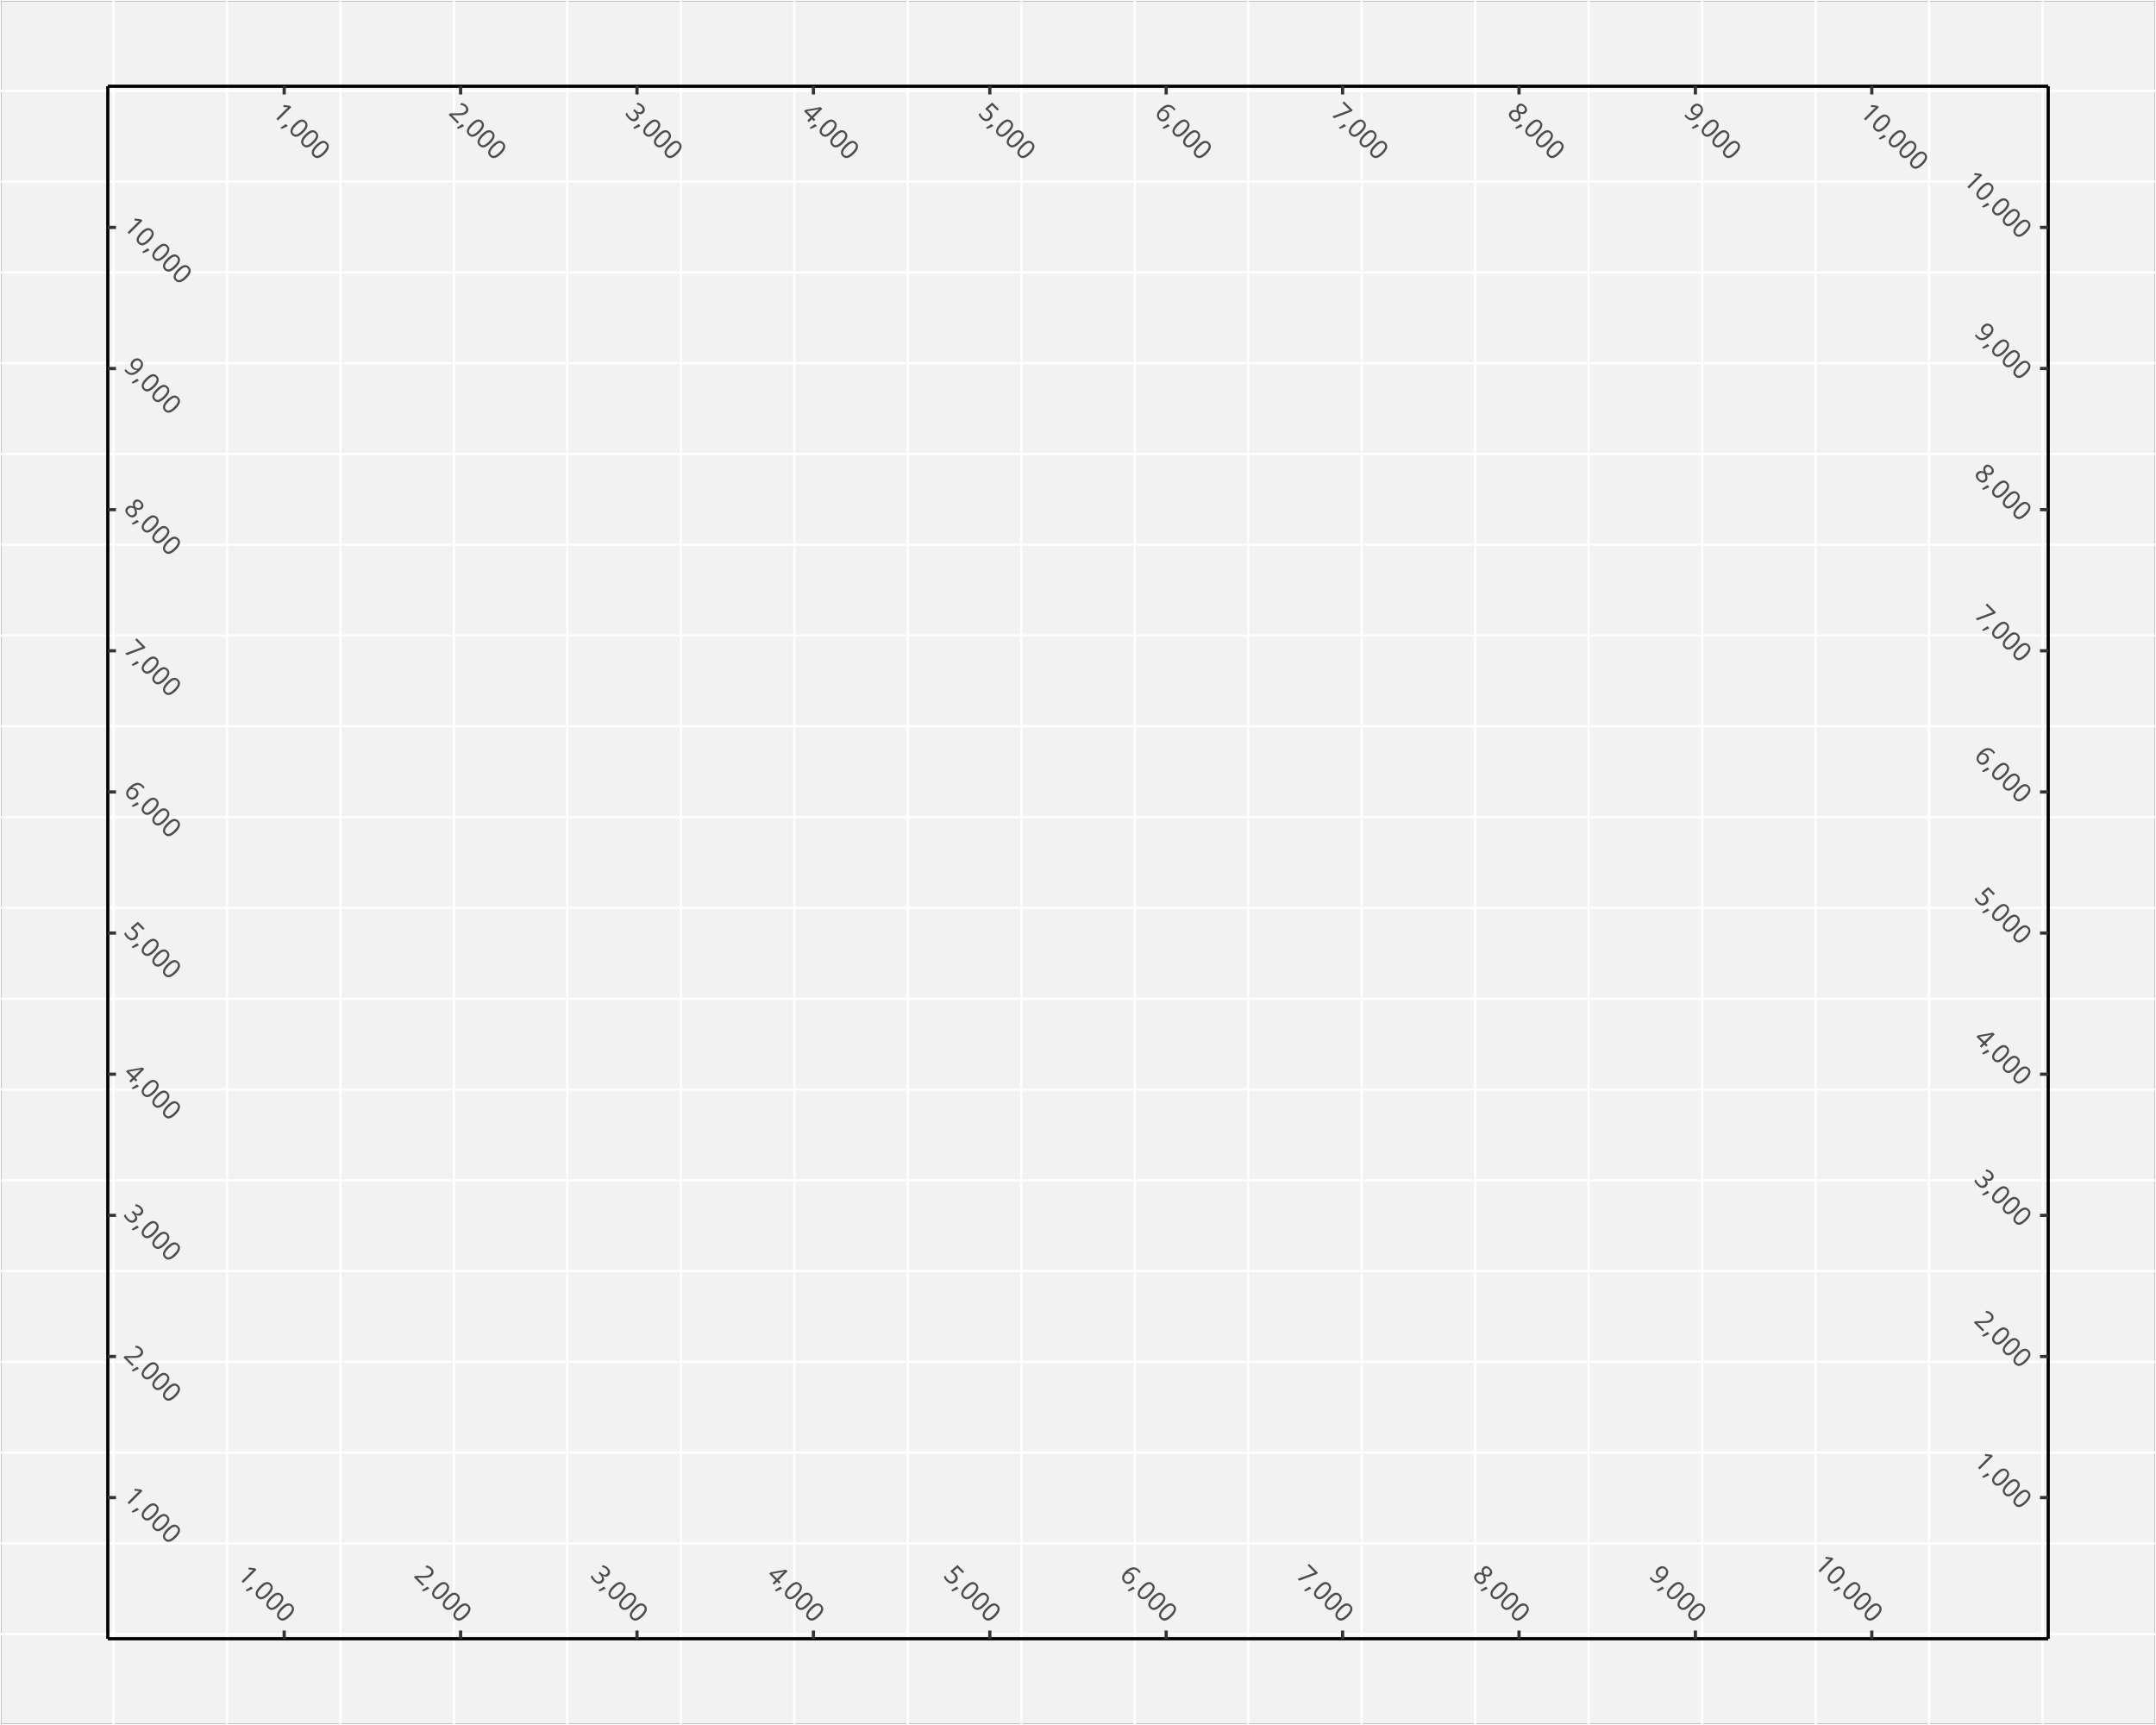
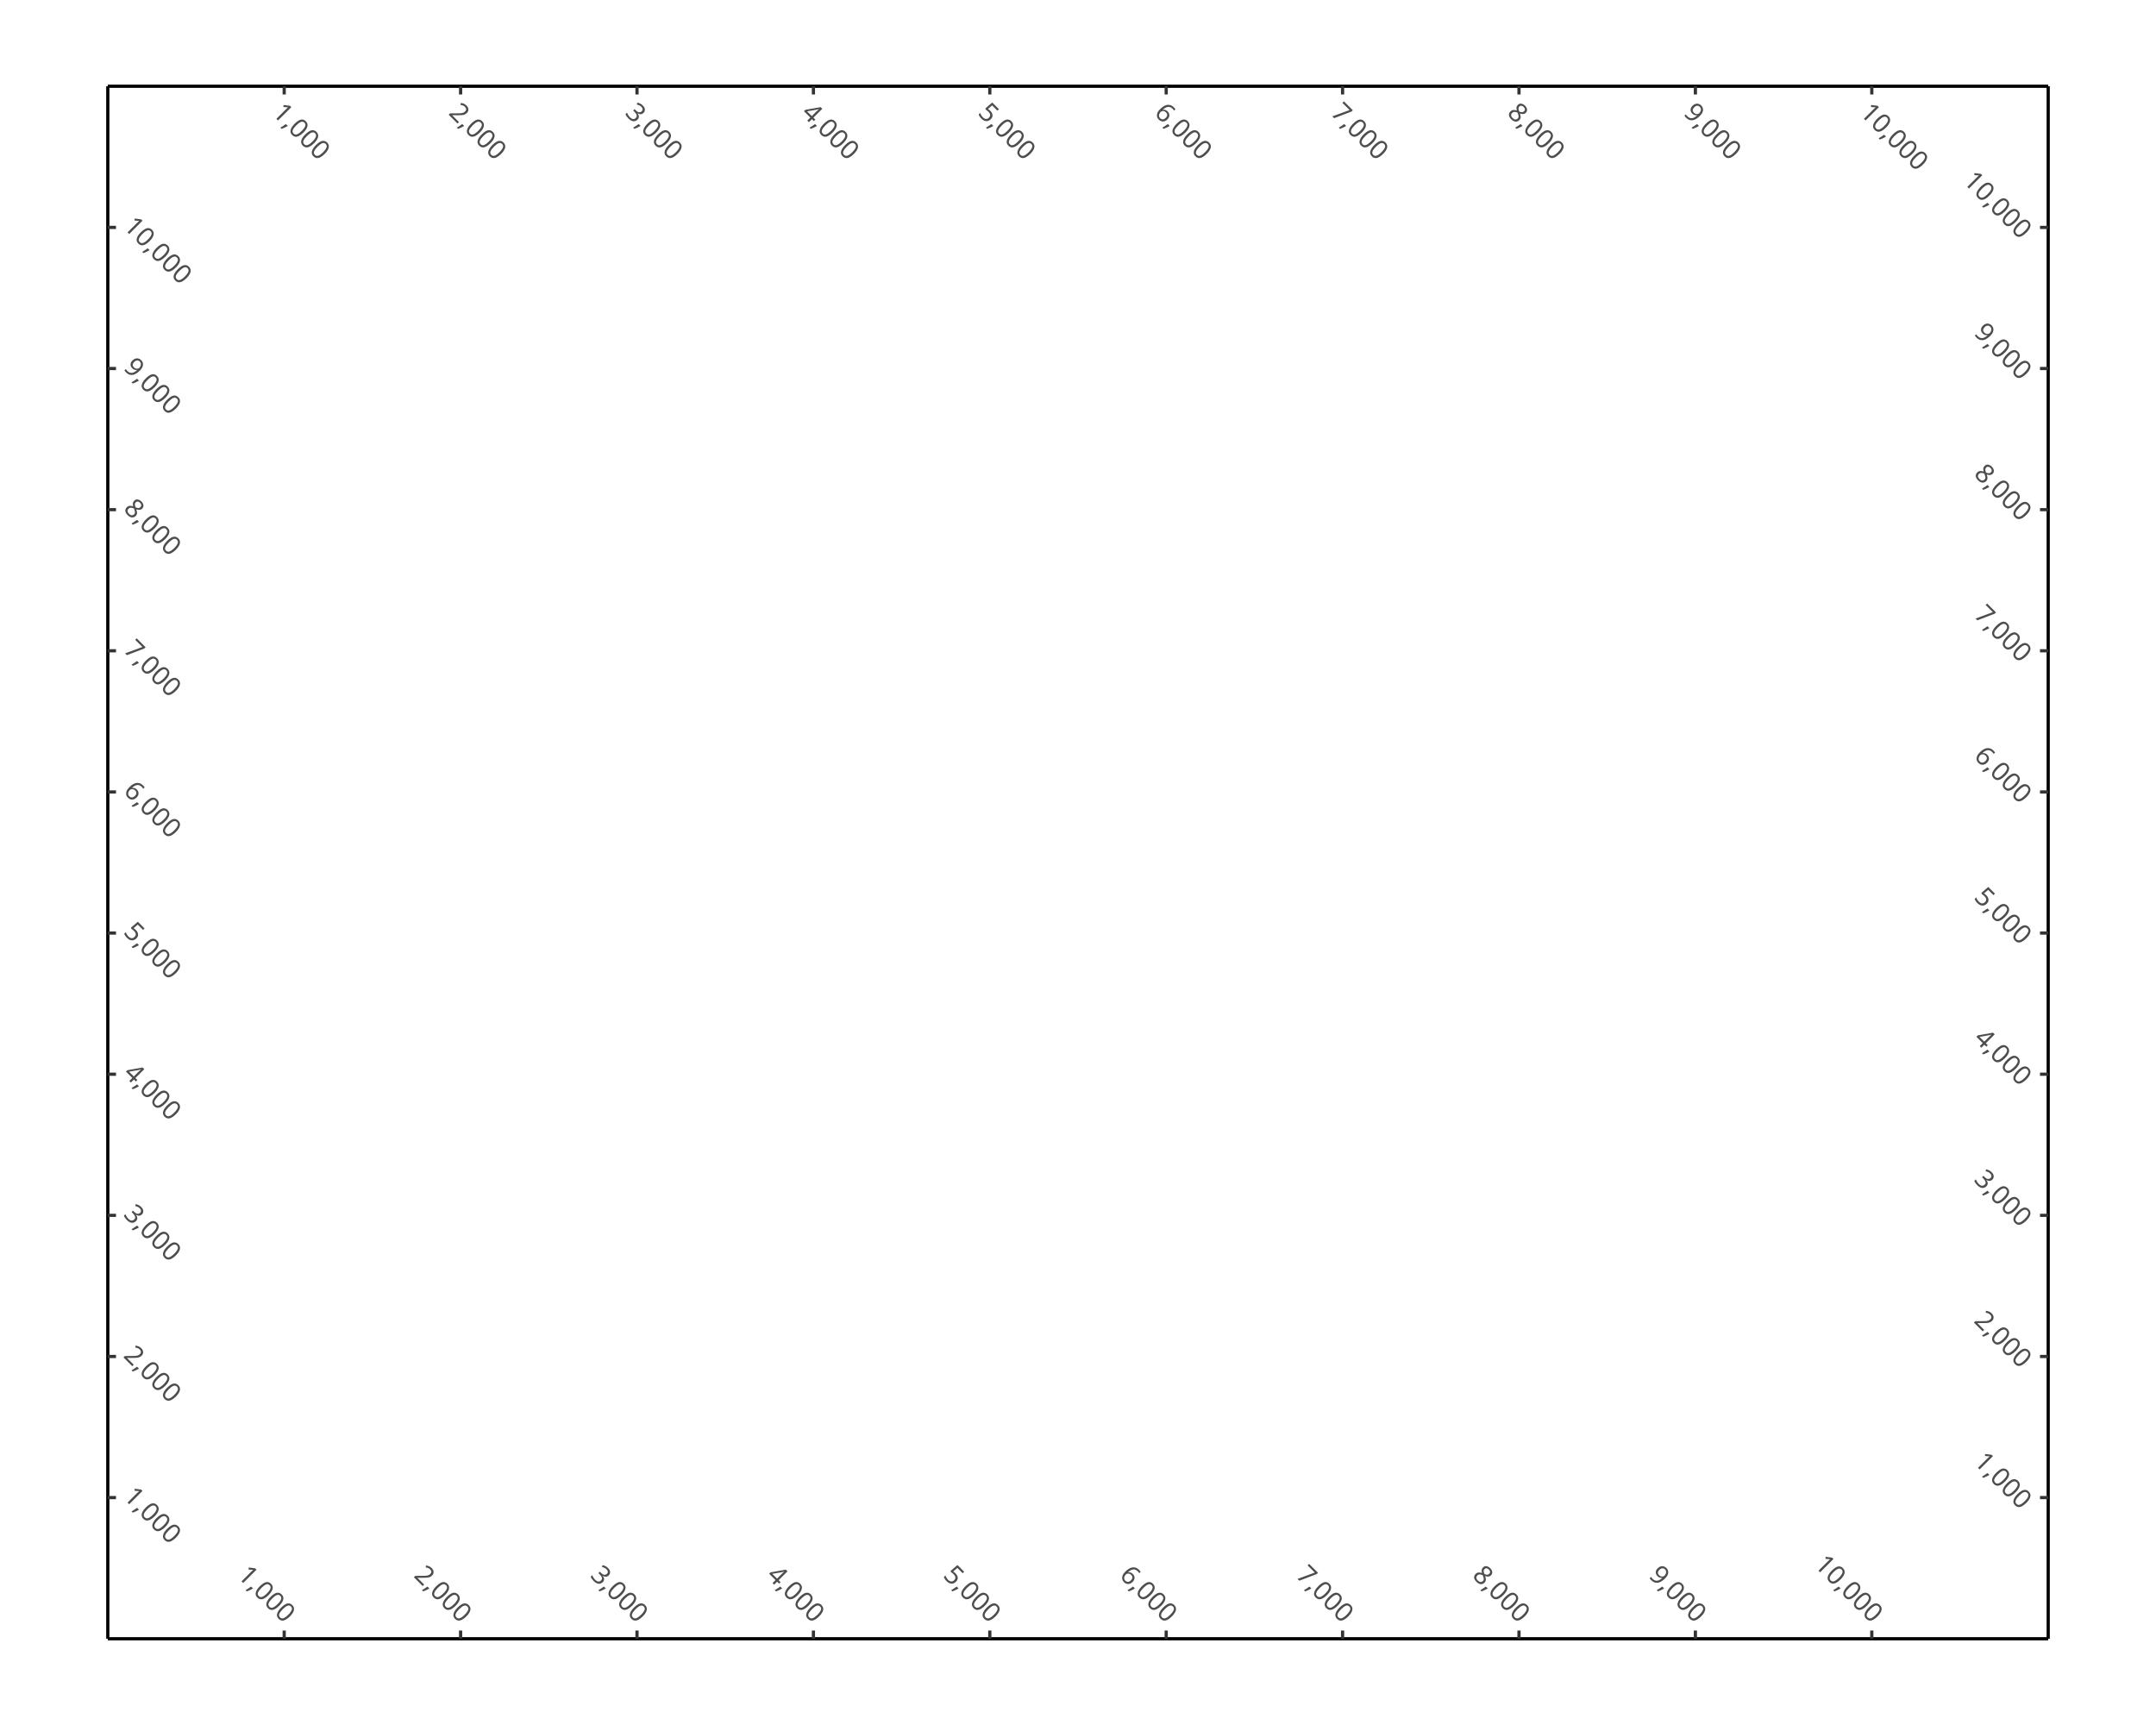
<svg xmlns="http://www.w3.org/2000/svg" class="svglite" data-engine-version="2.0" width="720.00pt" height="576.00pt" viewBox="0 0 720.00 576.00">
  <defs>
    <style type="text/css">
    .svglite line, .svglite polyline, .svglite polygon, .svglite path, .svglite rect, .svglite circle {
      fill: none;
      stroke: #000000;
      stroke-linecap: round;
      stroke-linejoin: round;
      stroke-miterlimit: 10.00;
    }
  </style>
  </defs>
  <rect width="100%" height="100%" style="stroke: none; fill: #FFFFFF;" />
  <defs>
    <clipPath id="cpMC4wMHw3MjAuMDB8MC4wMHw1NzYuMDA=">
      <rect x="0.00" y="0.00" width="720.00" height="576.00" />
    </clipPath>
  </defs>
  <g clip-path="url(#cpMC4wMHw3MjAuMDB8MC4wMHw1NzYuMDA=)">
-     <rect x="0.00" y="0.00" width="720.00" height="576.00" style="stroke-width: 0.75; fill: #F2F2F2;" />
-     <line x1="0.00" y1="576.00" x2="0.00" y2="0.00" style="stroke-width: 0.75; stroke: #FFFFFF;" />
-     <line x1="37.89" y1="576.00" x2="37.89" y2="0.00" style="stroke-width: 0.75; stroke: #FFFFFF;" />
-     <line x1="75.79" y1="576.00" x2="75.79" y2="0.00" style="stroke-width: 0.75; stroke: #FFFFFF;" />
-     <line x1="113.68" y1="576.00" x2="113.68" y2="0.00" style="stroke-width: 0.75; stroke: #FFFFFF;" />
-     <line x1="151.58" y1="576.00" x2="151.58" y2="0.00" style="stroke-width: 0.75; stroke: #FFFFFF;" />
-     <line x1="189.47" y1="576.00" x2="189.47" y2="0.00" style="stroke-width: 0.75; stroke: #FFFFFF;" />
-     <line x1="227.37" y1="576.00" x2="227.37" y2="0.00" style="stroke-width: 0.75; stroke: #FFFFFF;" />
-     <line x1="265.26" y1="576.00" x2="265.26" y2="0.00" style="stroke-width: 0.75; stroke: #FFFFFF;" />
-     <line x1="303.16" y1="576.00" x2="303.16" y2="0.00" style="stroke-width: 0.75; stroke: #FFFFFF;" />
-     <line x1="341.05" y1="576.00" x2="341.05" y2="0.00" style="stroke-width: 0.75; stroke: #FFFFFF;" />
-     <line x1="378.95" y1="576.00" x2="378.95" y2="0.00" style="stroke-width: 0.75; stroke: #FFFFFF;" />
-     <line x1="416.84" y1="576.00" x2="416.84" y2="0.00" style="stroke-width: 0.75; stroke: #FFFFFF;" />
-     <line x1="454.74" y1="576.00" x2="454.74" y2="0.00" style="stroke-width: 0.75; stroke: #FFFFFF;" />
-     <line x1="492.63" y1="576.00" x2="492.63" y2="0.00" style="stroke-width: 0.75; stroke: #FFFFFF;" />
-     <line x1="530.53" y1="576.00" x2="530.53" y2="0.00" style="stroke-width: 0.75; stroke: #FFFFFF;" />
-     <line x1="568.42" y1="576.00" x2="568.42" y2="0.00" style="stroke-width: 0.75; stroke: #FFFFFF;" />
-     <line x1="606.32" y1="576.00" x2="606.32" y2="0.00" style="stroke-width: 0.75; stroke: #FFFFFF;" />
-     <line x1="644.21" y1="576.00" x2="644.21" y2="0.00" style="stroke-width: 0.75; stroke: #FFFFFF;" />
-     <line x1="682.11" y1="576.00" x2="682.11" y2="0.00" style="stroke-width: 0.75; stroke: #FFFFFF;" />
-     <line x1="720.00" y1="576.00" x2="720.00" y2="0.00" style="stroke-width: 0.75; stroke: #FFFFFF;" />
-     <line x1="0.00" y1="576.00" x2="720.00" y2="576.00" style="stroke-width: 0.75; stroke: #FFFFFF;" />
-     <line x1="0.00" y1="545.68" x2="720.00" y2="545.68" style="stroke-width: 0.75; stroke: #FFFFFF;" />
-     <line x1="0.00" y1="515.37" x2="720.00" y2="515.37" style="stroke-width: 0.75; stroke: #FFFFFF;" />
-     <line x1="0.00" y1="485.05" x2="720.00" y2="485.05" style="stroke-width: 0.75; stroke: #FFFFFF;" />
-     <line x1="0.00" y1="454.74" x2="720.00" y2="454.74" style="stroke-width: 0.75; stroke: #FFFFFF;" />
-     <line x1="0.00" y1="424.42" x2="720.00" y2="424.42" style="stroke-width: 0.75; stroke: #FFFFFF;" />
-     <line x1="0.00" y1="394.11" x2="720.00" y2="394.11" style="stroke-width: 0.75; stroke: #FFFFFF;" />
-     <line x1="0.00" y1="363.79" x2="720.00" y2="363.79" style="stroke-width: 0.75; stroke: #FFFFFF;" />
-     <line x1="0.00" y1="333.47" x2="720.00" y2="333.47" style="stroke-width: 0.75; stroke: #FFFFFF;" />
-     <line x1="0.00" y1="303.16" x2="720.00" y2="303.16" style="stroke-width: 0.75; stroke: #FFFFFF;" />
-     <line x1="0.00" y1="272.84" x2="720.00" y2="272.84" style="stroke-width: 0.75; stroke: #FFFFFF;" />
-     <line x1="0.00" y1="242.53" x2="720.00" y2="242.53" style="stroke-width: 0.75; stroke: #FFFFFF;" />
-     <line x1="0.00" y1="212.21" x2="720.00" y2="212.21" style="stroke-width: 0.75; stroke: #FFFFFF;" />
-     <line x1="0.00" y1="181.89" x2="720.00" y2="181.89" style="stroke-width: 0.75; stroke: #FFFFFF;" />
-     <line x1="0.00" y1="151.58" x2="720.00" y2="151.58" style="stroke-width: 0.75; stroke: #FFFFFF;" />
-     <line x1="0.00" y1="121.26" x2="720.00" y2="121.26" style="stroke-width: 0.75; stroke: #FFFFFF;" />
-     <line x1="0.00" y1="90.95" x2="720.00" y2="90.95" style="stroke-width: 0.75; stroke: #FFFFFF;" />
-     <line x1="0.00" y1="60.63" x2="720.00" y2="60.63" style="stroke-width: 0.75; stroke: #FFFFFF;" />
-     <line x1="0.00" y1="30.32" x2="720.00" y2="30.32" style="stroke-width: 0.75; stroke: #FFFFFF;" />
-     <line x1="0.00" y1="0.00" x2="720.00" y2="0.00" style="stroke-width: 0.75; stroke: #FFFFFF;" />
    <polyline points="36.00,547.20 684.00,547.20 " style="stroke-width: 1.07; stroke-linecap: butt;" />
    <polyline points="94.91,544.46 94.91,547.20 " style="stroke-width: 1.07; stroke: #333333; stroke-linecap: butt;" />
    <polyline points="153.82,544.46 153.82,547.20 " style="stroke-width: 1.07; stroke: #333333; stroke-linecap: butt;" />
    <polyline points="212.73,544.46 212.73,547.20 " style="stroke-width: 1.07; stroke: #333333; stroke-linecap: butt;" />
    <polyline points="271.64,544.46 271.64,547.20 " style="stroke-width: 1.07; stroke: #333333; stroke-linecap: butt;" />
    <polyline points="330.55,544.46 330.55,547.20 " style="stroke-width: 1.07; stroke: #333333; stroke-linecap: butt;" />
    <polyline points="389.45,544.46 389.45,547.20 " style="stroke-width: 1.07; stroke: #333333; stroke-linecap: butt;" />
    <polyline points="448.36,544.46 448.36,547.20 " style="stroke-width: 1.07; stroke: #333333; stroke-linecap: butt;" />
    <polyline points="507.27,544.46 507.27,547.20 " style="stroke-width: 1.07; stroke: #333333; stroke-linecap: butt;" />
    <polyline points="566.18,544.46 566.18,547.20 " style="stroke-width: 1.07; stroke: #333333; stroke-linecap: butt;" />
    <polyline points="625.09,544.46 625.09,547.20 " style="stroke-width: 1.07; stroke: #333333; stroke-linecap: butt;" />
    <text transform="translate(94.91,542.27) rotate(-315)" text-anchor="end" style="font-size: 8.80px; fill: #4D4D4D; font-family: sans;" textLength="22.02px" lengthAdjust="spacingAndGlyphs">1,000</text>
    <text transform="translate(153.82,542.27) rotate(-315)" text-anchor="end" style="font-size: 8.80px; fill: #4D4D4D; font-family: sans;" textLength="22.02px" lengthAdjust="spacingAndGlyphs">2,000</text>
    <text transform="translate(212.73,542.27) rotate(-315)" text-anchor="end" style="font-size: 8.80px; fill: #4D4D4D; font-family: sans;" textLength="22.02px" lengthAdjust="spacingAndGlyphs">3,000</text>
    <text transform="translate(271.64,542.27) rotate(-315)" text-anchor="end" style="font-size: 8.80px; fill: #4D4D4D; font-family: sans;" textLength="22.02px" lengthAdjust="spacingAndGlyphs">4,000</text>
    <text transform="translate(330.55,542.27) rotate(-315)" text-anchor="end" style="font-size: 8.80px; fill: #4D4D4D; font-family: sans;" textLength="22.02px" lengthAdjust="spacingAndGlyphs">5,000</text>
    <text transform="translate(389.45,542.27) rotate(-315)" text-anchor="end" style="font-size: 8.80px; fill: #4D4D4D; font-family: sans;" textLength="22.02px" lengthAdjust="spacingAndGlyphs">6,000</text>
    <text transform="translate(448.36,542.27) rotate(-315)" text-anchor="end" style="font-size: 8.80px; fill: #4D4D4D; font-family: sans;" textLength="22.02px" lengthAdjust="spacingAndGlyphs">7,000</text>
    <text transform="translate(507.27,542.27) rotate(-315)" text-anchor="end" style="font-size: 8.80px; fill: #4D4D4D; font-family: sans;" textLength="22.02px" lengthAdjust="spacingAndGlyphs">8,000</text>
    <text transform="translate(566.18,542.27) rotate(-315)" text-anchor="end" style="font-size: 8.80px; fill: #4D4D4D; font-family: sans;" textLength="22.02px" lengthAdjust="spacingAndGlyphs">9,000</text>
    <text transform="translate(625.09,542.27) rotate(-315)" text-anchor="end" style="font-size: 8.80px; fill: #4D4D4D; font-family: sans;" textLength="26.92px" lengthAdjust="spacingAndGlyphs">10,000</text>
    <polyline points="36.00,547.20 36.00,28.80 " style="stroke-width: 1.07; stroke-linecap: butt;" />
    <polyline points="38.74,500.07 36.00,500.07 " style="stroke-width: 1.07; stroke: #333333; stroke-linecap: butt;" />
    <polyline points="38.74,452.95 36.00,452.95 " style="stroke-width: 1.07; stroke: #333333; stroke-linecap: butt;" />
    <polyline points="38.74,405.82 36.00,405.82 " style="stroke-width: 1.07; stroke: #333333; stroke-linecap: butt;" />
    <polyline points="38.74,358.69 36.00,358.69 " style="stroke-width: 1.07; stroke: #333333; stroke-linecap: butt;" />
    <polyline points="38.74,311.56 36.00,311.56 " style="stroke-width: 1.07; stroke: #333333; stroke-linecap: butt;" />
    <polyline points="38.74,264.44 36.00,264.44 " style="stroke-width: 1.07; stroke: #333333; stroke-linecap: butt;" />
    <polyline points="38.74,217.31 36.00,217.31 " style="stroke-width: 1.07; stroke: #333333; stroke-linecap: butt;" />
    <polyline points="38.74,170.18 36.00,170.18 " style="stroke-width: 1.07; stroke: #333333; stroke-linecap: butt;" />
    <polyline points="38.74,123.05 36.00,123.05 " style="stroke-width: 1.07; stroke: #333333; stroke-linecap: butt;" />
    <polyline points="38.74,75.93 36.00,75.93 " style="stroke-width: 1.07; stroke: #333333; stroke-linecap: butt;" />
    <text transform="translate(40.93,500.07) rotate(-315)" style="font-size: 8.80px; fill: #4D4D4D; font-family: sans;" textLength="22.02px" lengthAdjust="spacingAndGlyphs">1,000</text>
    <text transform="translate(40.93,452.95) rotate(-315)" style="font-size: 8.80px; fill: #4D4D4D; font-family: sans;" textLength="22.02px" lengthAdjust="spacingAndGlyphs">2,000</text>
    <text transform="translate(40.93,405.82) rotate(-315)" style="font-size: 8.80px; fill: #4D4D4D; font-family: sans;" textLength="22.02px" lengthAdjust="spacingAndGlyphs">3,000</text>
    <text transform="translate(40.93,358.69) rotate(-315)" style="font-size: 8.80px; fill: #4D4D4D; font-family: sans;" textLength="22.02px" lengthAdjust="spacingAndGlyphs">4,000</text>
    <text transform="translate(40.93,311.56) rotate(-315)" style="font-size: 8.80px; fill: #4D4D4D; font-family: sans;" textLength="22.02px" lengthAdjust="spacingAndGlyphs">5,000</text>
    <text transform="translate(40.93,264.44) rotate(-315)" style="font-size: 8.80px; fill: #4D4D4D; font-family: sans;" textLength="22.02px" lengthAdjust="spacingAndGlyphs">6,000</text>
    <text transform="translate(40.93,217.31) rotate(-315)" style="font-size: 8.80px; fill: #4D4D4D; font-family: sans;" textLength="22.02px" lengthAdjust="spacingAndGlyphs">7,000</text>
    <text transform="translate(40.93,170.18) rotate(-315)" style="font-size: 8.80px; fill: #4D4D4D; font-family: sans;" textLength="22.02px" lengthAdjust="spacingAndGlyphs">8,000</text>
    <text transform="translate(40.93,123.05) rotate(-315)" style="font-size: 8.80px; fill: #4D4D4D; font-family: sans;" textLength="22.02px" lengthAdjust="spacingAndGlyphs">9,000</text>
    <text transform="translate(40.93,75.93) rotate(-315)" style="font-size: 8.80px; fill: #4D4D4D; font-family: sans;" textLength="26.92px" lengthAdjust="spacingAndGlyphs">10,000</text>
    <polyline points="36.00,28.80 684.00,28.80 " style="stroke-width: 1.07; stroke-linecap: butt;" />
    <polyline points="94.91,31.54 94.91,28.80 " style="stroke-width: 1.07; stroke: #333333; stroke-linecap: butt;" />
    <polyline points="153.82,31.54 153.82,28.80 " style="stroke-width: 1.07; stroke: #333333; stroke-linecap: butt;" />
    <polyline points="212.73,31.54 212.73,28.80 " style="stroke-width: 1.07; stroke: #333333; stroke-linecap: butt;" />
    <polyline points="271.64,31.54 271.64,28.80 " style="stroke-width: 1.07; stroke: #333333; stroke-linecap: butt;" />
    <polyline points="330.55,31.54 330.55,28.80 " style="stroke-width: 1.07; stroke: #333333; stroke-linecap: butt;" />
    <polyline points="389.45,31.54 389.45,28.80 " style="stroke-width: 1.07; stroke: #333333; stroke-linecap: butt;" />
    <polyline points="448.36,31.54 448.36,28.80 " style="stroke-width: 1.07; stroke: #333333; stroke-linecap: butt;" />
    <polyline points="507.27,31.54 507.27,28.80 " style="stroke-width: 1.07; stroke: #333333; stroke-linecap: butt;" />
    <polyline points="566.18,31.54 566.18,28.80 " style="stroke-width: 1.07; stroke: #333333; stroke-linecap: butt;" />
    <polyline points="625.09,31.54 625.09,28.80 " style="stroke-width: 1.07; stroke: #333333; stroke-linecap: butt;" />
    <text transform="translate(90.63,38.01) rotate(-315)" style="font-size: 8.80px; fill: #4D4D4D; font-family: sans;" textLength="22.02px" lengthAdjust="spacingAndGlyphs">1,000</text>
    <text transform="translate(149.54,38.01) rotate(-315)" style="font-size: 8.80px; fill: #4D4D4D; font-family: sans;" textLength="22.02px" lengthAdjust="spacingAndGlyphs">2,000</text>
    <text transform="translate(208.44,38.01) rotate(-315)" style="font-size: 8.80px; fill: #4D4D4D; font-family: sans;" textLength="22.02px" lengthAdjust="spacingAndGlyphs">3,000</text>
    <text transform="translate(267.35,38.01) rotate(-315)" style="font-size: 8.80px; fill: #4D4D4D; font-family: sans;" textLength="22.02px" lengthAdjust="spacingAndGlyphs">4,000</text>
    <text transform="translate(326.26,38.01) rotate(-315)" style="font-size: 8.80px; fill: #4D4D4D; font-family: sans;" textLength="22.02px" lengthAdjust="spacingAndGlyphs">5,000</text>
    <text transform="translate(385.17,38.01) rotate(-315)" style="font-size: 8.80px; fill: #4D4D4D; font-family: sans;" textLength="22.02px" lengthAdjust="spacingAndGlyphs">6,000</text>
    <text transform="translate(444.08,38.01) rotate(-315)" style="font-size: 8.80px; fill: #4D4D4D; font-family: sans;" textLength="22.02px" lengthAdjust="spacingAndGlyphs">7,000</text>
    <text transform="translate(502.99,38.01) rotate(-315)" style="font-size: 8.80px; fill: #4D4D4D; font-family: sans;" textLength="22.02px" lengthAdjust="spacingAndGlyphs">8,000</text>
    <text transform="translate(561.90,38.01) rotate(-315)" style="font-size: 8.80px; fill: #4D4D4D; font-family: sans;" textLength="22.02px" lengthAdjust="spacingAndGlyphs">9,000</text>
    <text transform="translate(620.81,38.01) rotate(-315)" style="font-size: 8.80px; fill: #4D4D4D; font-family: sans;" textLength="26.92px" lengthAdjust="spacingAndGlyphs">10,000</text>
    <polyline points="684.00,547.20 684.00,28.80 " style="stroke-width: 1.07; stroke-linecap: butt;" />
    <text transform="translate(674.79,504.36) rotate(-315)" text-anchor="end" style="font-size: 8.80px; fill: #4D4D4D; font-family: sans;" textLength="22.02px" lengthAdjust="spacingAndGlyphs">1,000</text>
    <text transform="translate(674.79,457.23) rotate(-315)" text-anchor="end" style="font-size: 8.80px; fill: #4D4D4D; font-family: sans;" textLength="22.02px" lengthAdjust="spacingAndGlyphs">2,000</text>
    <text transform="translate(674.79,410.10) rotate(-315)" text-anchor="end" style="font-size: 8.80px; fill: #4D4D4D; font-family: sans;" textLength="22.02px" lengthAdjust="spacingAndGlyphs">3,000</text>
    <text transform="translate(674.79,362.97) rotate(-315)" text-anchor="end" style="font-size: 8.80px; fill: #4D4D4D; font-family: sans;" textLength="22.02px" lengthAdjust="spacingAndGlyphs">4,000</text>
    <text transform="translate(674.79,315.85) rotate(-315)" text-anchor="end" style="font-size: 8.80px; fill: #4D4D4D; font-family: sans;" textLength="22.02px" lengthAdjust="spacingAndGlyphs">5,000</text>
    <text transform="translate(674.79,268.72) rotate(-315)" text-anchor="end" style="font-size: 8.80px; fill: #4D4D4D; font-family: sans;" textLength="22.02px" lengthAdjust="spacingAndGlyphs">6,000</text>
    <text transform="translate(674.79,221.59) rotate(-315)" text-anchor="end" style="font-size: 8.80px; fill: #4D4D4D; font-family: sans;" textLength="22.02px" lengthAdjust="spacingAndGlyphs">7,000</text>
    <text transform="translate(674.79,174.46) rotate(-315)" text-anchor="end" style="font-size: 8.80px; fill: #4D4D4D; font-family: sans;" textLength="22.02px" lengthAdjust="spacingAndGlyphs">8,000</text>
    <text transform="translate(674.79,127.34) rotate(-315)" text-anchor="end" style="font-size: 8.80px; fill: #4D4D4D; font-family: sans;" textLength="22.02px" lengthAdjust="spacingAndGlyphs">9,000</text>
    <text transform="translate(674.79,80.21) rotate(-315)" text-anchor="end" style="font-size: 8.80px; fill: #4D4D4D; font-family: sans;" textLength="26.92px" lengthAdjust="spacingAndGlyphs">10,000</text>
    <polyline points="681.26,500.07 684.00,500.07 " style="stroke-width: 1.07; stroke: #333333; stroke-linecap: butt;" />
    <polyline points="681.26,452.95 684.00,452.95 " style="stroke-width: 1.07; stroke: #333333; stroke-linecap: butt;" />
    <polyline points="681.26,405.82 684.00,405.82 " style="stroke-width: 1.07; stroke: #333333; stroke-linecap: butt;" />
    <polyline points="681.26,358.69 684.00,358.69 " style="stroke-width: 1.07; stroke: #333333; stroke-linecap: butt;" />
    <polyline points="681.26,311.56 684.00,311.56 " style="stroke-width: 1.07; stroke: #333333; stroke-linecap: butt;" />
    <polyline points="681.26,264.44 684.00,264.44 " style="stroke-width: 1.07; stroke: #333333; stroke-linecap: butt;" />
    <polyline points="681.26,217.31 684.00,217.31 " style="stroke-width: 1.07; stroke: #333333; stroke-linecap: butt;" />
    <polyline points="681.26,170.18 684.00,170.18 " style="stroke-width: 1.07; stroke: #333333; stroke-linecap: butt;" />
    <polyline points="681.26,123.05 684.00,123.05 " style="stroke-width: 1.07; stroke: #333333; stroke-linecap: butt;" />
    <polyline points="681.26,75.93 684.00,75.93 " style="stroke-width: 1.07; stroke: #333333; stroke-linecap: butt;" />
  </g>
</svg>
